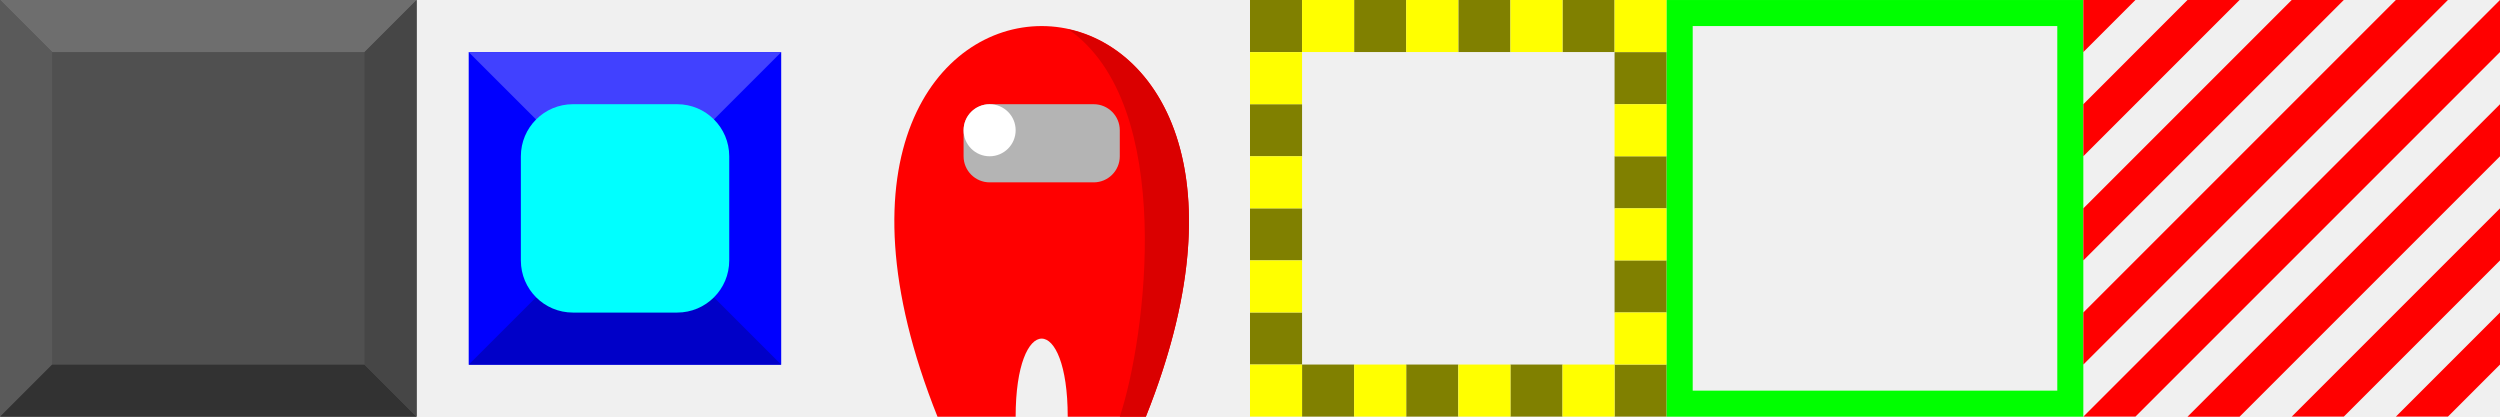
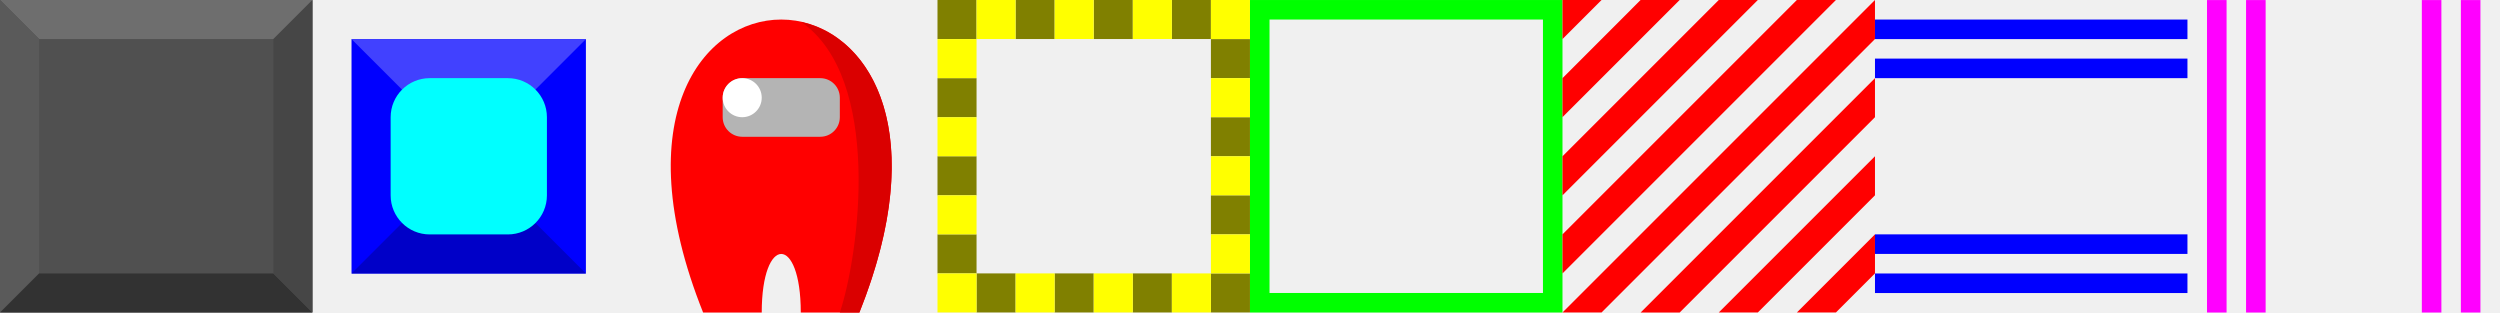
- <svg xmlns="http://www.w3.org/2000/svg" width="96" height="16" viewBox="0 0 25.4 4.233" version="1.1" id="svg8">
+ <svg xmlns="http://www.w3.org/2000/svg" width="128" height="16" viewBox="0 0 33.867 4.233" version="1.1" id="svg8">
  <defs id="defs2" />
  <g id="layer1" transform="translate(6.28e-6,-263.1334)">
    <g id="g901">
      <rect y="263.133" x="0" height="4.233" width="4.233" id="rect817" style="fill:#505050;fill-opacity:1;stroke:none;stroke-width:0.265;stroke-linecap:round;stroke-linejoin:round;stroke-miterlimit:4;stroke-dasharray:none;stroke-opacity:1;paint-order:normal" />
      <path id="path823" d="m 0,263.133 h 4.233 l -0.529,0.529 H 0.529 Z" style="fill:#6e6e6e;fill-opacity:1;stroke:none;stroke-width:0.265;stroke-linecap:butt;stroke-linejoin:miter;stroke-miterlimit:4;stroke-dasharray:none;stroke-opacity:1" />
      <path style="fill:#5a5a5a;fill-opacity:1;stroke:none;stroke-width:0.265;stroke-linecap:butt;stroke-linejoin:miter;stroke-miterlimit:4;stroke-dasharray:none;stroke-opacity:1" d="m -6.28e-6,267.367 3.36e-6,-4.233 0.529,0.529 -2.52e-6,3.175 z" id="path825" />
      <path id="path827" d="M 4.233,267.367 H -2.78e-6 l 0.529,-0.529 H 3.704 Z" style="fill:#323232;fill-opacity:1;stroke:none;stroke-width:0.265;stroke-linecap:butt;stroke-linejoin:miter;stroke-miterlimit:4;stroke-dasharray:none;stroke-opacity:1" />
      <path style="fill:#464646;fill-opacity:1;stroke:none;stroke-width:0.265;stroke-linecap:butt;stroke-linejoin:miter;stroke-miterlimit:4;stroke-dasharray:none;stroke-opacity:1" d="m 4.233,263.133 1.63e-5,4.233 -0.529,-0.529 -1.23e-5,-3.175 z" id="path829" />
    </g>
    <path style="fill:#ff0000;stroke:none;stroke-width:0.265px;stroke-linecap:butt;stroke-linejoin:miter;stroke-opacity:1" d="m 9.525,267.367 c -2.117,-5.292 4.233,-5.292 2.117,0 h -0.794 c 0,-1.058 -0.529,-1.058 -0.529,0 z" id="path837" />
    <rect style="fill:#b4b4b4;fill-opacity:1;stroke:none;stroke-width:0.229;stroke-linecap:round;stroke-linejoin:round;stroke-miterlimit:4;stroke-dasharray:none;stroke-opacity:1;paint-order:normal" id="rect839" width="1.587" height="0.794" x="9.79" y="264.192" rx="0.265" />
    <g id="g925" style="fill:#808000">
      <rect y="263.133" x="12.7" height="0.529" width="0.529" id="rect851" style="fill:#808000;fill-opacity:1;stroke:none;stroke-width:0.529;stroke-linecap:butt;stroke-linejoin:miter;stroke-miterlimit:4;stroke-dasharray:0.529, 0.529;stroke-dashoffset:20;stroke-opacity:1;paint-order:normal" />
      <rect style="fill:#808000;fill-opacity:1;stroke:none;stroke-width:0.529;stroke-linecap:butt;stroke-linejoin:miter;stroke-miterlimit:4;stroke-dasharray:0.529, 0.529;stroke-dashoffset:20;stroke-opacity:1;paint-order:normal" id="rect853" width="0.529" height="0.529" x="13.758" y="263.133" />
      <rect y="263.133" x="14.817" height="0.529" width="0.529" id="rect855" style="fill:#808000;fill-opacity:1;stroke:none;stroke-width:0.529;stroke-linecap:butt;stroke-linejoin:miter;stroke-miterlimit:4;stroke-dasharray:0.529, 0.529;stroke-dashoffset:20;stroke-opacity:1;paint-order:normal" />
      <rect style="fill:#808000;fill-opacity:1;stroke:none;stroke-width:0.529;stroke-linecap:butt;stroke-linejoin:miter;stroke-miterlimit:4;stroke-dasharray:0.529, 0.529;stroke-dashoffset:20;stroke-opacity:1;paint-order:normal" id="rect857" width="0.529" height="0.529" x="15.875" y="263.133" />
      <rect y="263.663" x="16.404" height="0.529" width="0.529" id="rect859" style="fill:#808000;fill-opacity:1;stroke:none;stroke-width:0.529;stroke-linecap:butt;stroke-linejoin:miter;stroke-miterlimit:4;stroke-dasharray:0.529, 0.529;stroke-dashoffset:20;stroke-opacity:1;paint-order:normal" />
      <rect style="fill:#808000;fill-opacity:1;stroke:none;stroke-width:0.529;stroke-linecap:butt;stroke-linejoin:miter;stroke-miterlimit:4;stroke-dasharray:0.529, 0.529;stroke-dashoffset:20;stroke-opacity:1;paint-order:normal" id="rect861" width="0.529" height="0.529" x="16.404" y="264.721" />
      <rect y="265.779" x="16.404" height="0.529" width="0.529" id="rect863" style="fill:#808000;fill-opacity:1;stroke:none;stroke-width:0.529;stroke-linecap:butt;stroke-linejoin:miter;stroke-miterlimit:4;stroke-dasharray:0.529, 0.529;stroke-dashoffset:20;stroke-opacity:1;paint-order:normal" />
      <rect style="fill:#808000;fill-opacity:1;stroke:none;stroke-width:0.529;stroke-linecap:butt;stroke-linejoin:miter;stroke-miterlimit:4;stroke-dasharray:0.529, 0.529;stroke-dashoffset:20;stroke-opacity:1;paint-order:normal" id="rect865" width="0.529" height="0.529" x="16.404" y="266.837" />
      <rect y="264.192" x="12.7" height="0.529" width="0.529" id="rect867" style="fill:#808000;fill-opacity:1;stroke:none;stroke-width:0.529;stroke-linecap:butt;stroke-linejoin:miter;stroke-miterlimit:4;stroke-dasharray:0.529, 0.529;stroke-dashoffset:20;stroke-opacity:1;paint-order:normal" />
      <rect style="fill:#808000;fill-opacity:1;stroke:none;stroke-width:0.529;stroke-linecap:butt;stroke-linejoin:miter;stroke-miterlimit:4;stroke-dasharray:0.529, 0.529;stroke-dashoffset:20;stroke-opacity:1;paint-order:normal" id="rect869" width="0.529" height="0.529" x="12.7" y="265.25" />
      <rect y="266.308" x="12.7" height="0.529" width="0.529" id="rect871" style="fill:#808000;fill-opacity:1;stroke:none;stroke-width:0.529;stroke-linecap:butt;stroke-linejoin:miter;stroke-miterlimit:4;stroke-dasharray:0.529, 0.529;stroke-dashoffset:20;stroke-opacity:1;paint-order:normal" />
      <rect style="fill:#808000;fill-opacity:1;stroke:none;stroke-width:0.529;stroke-linecap:butt;stroke-linejoin:miter;stroke-miterlimit:4;stroke-dasharray:0.529, 0.529;stroke-dashoffset:20;stroke-opacity:1;paint-order:normal" id="rect873" width="0.529" height="0.529" x="13.229" y="266.837" />
      <rect y="266.837" x="14.287" height="0.529" width="0.529" id="rect875" style="fill:#808000;fill-opacity:1;stroke:none;stroke-width:0.529;stroke-linecap:butt;stroke-linejoin:miter;stroke-miterlimit:4;stroke-dasharray:0.529, 0.529;stroke-dashoffset:20;stroke-opacity:1;paint-order:normal" />
      <rect style="fill:#808000;fill-opacity:1;stroke:none;stroke-width:0.529;stroke-linecap:butt;stroke-linejoin:miter;stroke-miterlimit:4;stroke-dasharray:0.529, 0.529;stroke-dashoffset:20;stroke-opacity:1;paint-order:normal" id="rect877" width="0.529" height="0.529" x="15.346" y="266.837" />
    </g>
    <g id="g941">
      <rect style="fill:#ffff00;fill-opacity:1;stroke:none;stroke-width:0.529;stroke-linecap:butt;stroke-linejoin:miter;stroke-miterlimit:4;stroke-dasharray:0.529, 0.529;stroke-dashoffset:20;stroke-opacity:1;paint-order:normal" id="rect879" width="0.529" height="0.529" x="13.229" y="263.133" />
      <rect y="263.133" x="14.287" height="0.529" width="0.529" id="rect881" style="fill:#ffff00;fill-opacity:1;stroke:none;stroke-width:0.529;stroke-linecap:butt;stroke-linejoin:miter;stroke-miterlimit:4;stroke-dasharray:0.529, 0.529;stroke-dashoffset:20;stroke-opacity:1;paint-order:normal" />
      <rect style="fill:#ffff00;fill-opacity:1;stroke:none;stroke-width:0.529;stroke-linecap:butt;stroke-linejoin:miter;stroke-miterlimit:4;stroke-dasharray:0.529, 0.529;stroke-dashoffset:20;stroke-opacity:1;paint-order:normal" id="rect883" width="0.529" height="0.529" x="15.346" y="263.133" />
      <rect y="263.133" x="16.404" height="0.529" width="0.529" id="rect885" style="fill:#ffff00;fill-opacity:1;stroke:none;stroke-width:0.529;stroke-linecap:butt;stroke-linejoin:miter;stroke-miterlimit:4;stroke-dasharray:0.529, 0.529;stroke-dashoffset:20;stroke-opacity:1;paint-order:normal" />
      <rect style="fill:#ffff00;fill-opacity:1;stroke:none;stroke-width:0.529;stroke-linecap:butt;stroke-linejoin:miter;stroke-miterlimit:4;stroke-dasharray:0.529, 0.529;stroke-dashoffset:20;stroke-opacity:1;paint-order:normal" id="rect887" width="0.529" height="0.529" x="16.404" y="264.192" />
      <rect y="265.25" x="16.404" height="0.529" width="0.529" id="rect889" style="fill:#ffff00;fill-opacity:1;stroke:none;stroke-width:0.529;stroke-linecap:butt;stroke-linejoin:miter;stroke-miterlimit:4;stroke-dasharray:0.529, 0.529;stroke-dashoffset:20;stroke-opacity:1;paint-order:normal" />
      <rect style="fill:#ffff00;fill-opacity:1;stroke:none;stroke-width:0.529;stroke-linecap:butt;stroke-linejoin:miter;stroke-miterlimit:4;stroke-dasharray:0.529, 0.529;stroke-dashoffset:20;stroke-opacity:1;paint-order:normal" id="rect891" width="0.529" height="0.529" x="16.404" y="266.308" />
      <rect y="266.837" x="15.875" height="0.529" width="0.529" id="rect893" style="fill:#ffff00;fill-opacity:1;stroke:none;stroke-width:0.529;stroke-linecap:butt;stroke-linejoin:miter;stroke-miterlimit:4;stroke-dasharray:0.529, 0.529;stroke-dashoffset:20;stroke-opacity:1;paint-order:normal" />
      <rect style="fill:#ffff00;fill-opacity:1;stroke:none;stroke-width:0.529;stroke-linecap:butt;stroke-linejoin:miter;stroke-miterlimit:4;stroke-dasharray:0.529, 0.529;stroke-dashoffset:20;stroke-opacity:1;paint-order:normal" id="rect895" width="0.529" height="0.529" x="14.817" y="266.837" />
      <rect y="266.837" x="13.758" height="0.529" width="0.529" id="rect897" style="fill:#ffff00;fill-opacity:1;stroke:none;stroke-width:0.529;stroke-linecap:butt;stroke-linejoin:miter;stroke-miterlimit:4;stroke-dasharray:0.529, 0.529;stroke-dashoffset:20;stroke-opacity:1;paint-order:normal" />
      <rect style="fill:#ffff00;fill-opacity:1;stroke:none;stroke-width:0.529;stroke-linecap:butt;stroke-linejoin:miter;stroke-miterlimit:4;stroke-dasharray:0.529, 0.529;stroke-dashoffset:20;stroke-opacity:1;paint-order:normal" id="rect899" width="0.529" height="0.529" x="12.7" y="266.837" />
      <rect y="265.779" x="12.7" height="0.529" width="0.529" id="rect901" style="fill:#ffff00;fill-opacity:1;stroke:none;stroke-width:0.529;stroke-linecap:butt;stroke-linejoin:miter;stroke-miterlimit:4;stroke-dasharray:0.529, 0.529;stroke-dashoffset:20;stroke-opacity:1;paint-order:normal" />
      <rect style="fill:#ffff00;fill-opacity:1;stroke:none;stroke-width:0.529;stroke-linecap:butt;stroke-linejoin:miter;stroke-miterlimit:4;stroke-dasharray:0.529, 0.529;stroke-dashoffset:20;stroke-opacity:1;paint-order:normal" id="rect903" width="0.529" height="0.529" x="12.7" y="264.721" />
      <rect y="263.663" x="12.7" height="0.529" width="0.529" id="rect905" style="fill:#ffff00;fill-opacity:1;stroke:none;stroke-width:0.529;stroke-linecap:butt;stroke-linejoin:miter;stroke-miterlimit:4;stroke-dasharray:0.529, 0.529;stroke-dashoffset:20;stroke-opacity:1;paint-order:normal" />
    </g>
    <rect rx="0.265" y="264.192" x="9.79" height="0.529" width="0.529" id="rect907" style="fill:#ffffff;fill-opacity:1;stroke:none;stroke-width:0.108;stroke-linecap:round;stroke-linejoin:round;stroke-miterlimit:4;stroke-dasharray:none;stroke-opacity:1;paint-order:normal" />
    <g style="fill:#008000" id="g973" transform="translate(4.233334,-6.349988)">
      <rect style="fill:#008000;fill-opacity:1;stroke:none;stroke-width:0.529;stroke-linecap:butt;stroke-linejoin:miter;stroke-miterlimit:4;stroke-dasharray:0.529, 0.529;stroke-dashoffset:20;stroke-opacity:1;paint-order:normal" id="rect945" width="0.529" height="0.529" x="12.7" y="263.133" />
      <rect y="263.133" x="13.758" height="0.529" width="0.529" id="rect947" style="fill:#008000;fill-opacity:1;stroke:none;stroke-width:0.529;stroke-linecap:butt;stroke-linejoin:miter;stroke-miterlimit:4;stroke-dasharray:0.529, 0.529;stroke-dashoffset:20;stroke-opacity:1;paint-order:normal" />
      <rect style="fill:#008000;fill-opacity:1;stroke:none;stroke-width:0.529;stroke-linecap:butt;stroke-linejoin:miter;stroke-miterlimit:4;stroke-dasharray:0.529, 0.529;stroke-dashoffset:20;stroke-opacity:1;paint-order:normal" id="rect949" width="0.529" height="0.529" x="14.817" y="263.133" />
      <rect y="263.133" x="15.875" height="0.529" width="0.529" id="rect951" style="fill:#008000;fill-opacity:1;stroke:none;stroke-width:0.529;stroke-linecap:butt;stroke-linejoin:miter;stroke-miterlimit:4;stroke-dasharray:0.529, 0.529;stroke-dashoffset:20;stroke-opacity:1;paint-order:normal" />
      <rect style="fill:#008000;fill-opacity:1;stroke:none;stroke-width:0.529;stroke-linecap:butt;stroke-linejoin:miter;stroke-miterlimit:4;stroke-dasharray:0.529, 0.529;stroke-dashoffset:20;stroke-opacity:1;paint-order:normal" id="rect953" width="0.529" height="0.529" x="16.404" y="263.663" />
      <rect y="264.721" x="16.404" height="0.529" width="0.529" id="rect955" style="fill:#008000;fill-opacity:1;stroke:none;stroke-width:0.529;stroke-linecap:butt;stroke-linejoin:miter;stroke-miterlimit:4;stroke-dasharray:0.529, 0.529;stroke-dashoffset:20;stroke-opacity:1;paint-order:normal" />
      <rect style="fill:#008000;fill-opacity:1;stroke:none;stroke-width:0.529;stroke-linecap:butt;stroke-linejoin:miter;stroke-miterlimit:4;stroke-dasharray:0.529, 0.529;stroke-dashoffset:20;stroke-opacity:1;paint-order:normal" id="rect957" width="0.529" height="0.529" x="16.404" y="265.779" />
      <rect y="266.837" x="16.404" height="0.529" width="0.529" id="rect959" style="fill:#008000;fill-opacity:1;stroke:none;stroke-width:0.529;stroke-linecap:butt;stroke-linejoin:miter;stroke-miterlimit:4;stroke-dasharray:0.529, 0.529;stroke-dashoffset:20;stroke-opacity:1;paint-order:normal" />
      <rect style="fill:#008000;fill-opacity:1;stroke:none;stroke-width:0.529;stroke-linecap:butt;stroke-linejoin:miter;stroke-miterlimit:4;stroke-dasharray:0.529, 0.529;stroke-dashoffset:20;stroke-opacity:1;paint-order:normal" id="rect961" width="0.529" height="0.529" x="12.7" y="264.192" />
      <rect y="265.25" x="12.7" height="0.529" width="0.529" id="rect963" style="fill:#008000;fill-opacity:1;stroke:none;stroke-width:0.529;stroke-linecap:butt;stroke-linejoin:miter;stroke-miterlimit:4;stroke-dasharray:0.529, 0.529;stroke-dashoffset:20;stroke-opacity:1;paint-order:normal" />
      <rect style="fill:#008000;fill-opacity:1;stroke:none;stroke-width:0.529;stroke-linecap:butt;stroke-linejoin:miter;stroke-miterlimit:4;stroke-dasharray:0.529, 0.529;stroke-dashoffset:20;stroke-opacity:1;paint-order:normal" id="rect965" width="0.529" height="0.529" x="12.7" y="266.308" />
      <rect y="266.837" x="13.229" height="0.529" width="0.529" id="rect967" style="fill:#008000;fill-opacity:1;stroke:none;stroke-width:0.529;stroke-linecap:butt;stroke-linejoin:miter;stroke-miterlimit:4;stroke-dasharray:0.529, 0.529;stroke-dashoffset:20;stroke-opacity:1;paint-order:normal" />
      <rect style="fill:#008000;fill-opacity:1;stroke:none;stroke-width:0.529;stroke-linecap:butt;stroke-linejoin:miter;stroke-miterlimit:4;stroke-dasharray:0.529, 0.529;stroke-dashoffset:20;stroke-opacity:1;paint-order:normal" id="rect969" width="0.529" height="0.529" x="14.287" y="266.837" />
      <rect y="266.837" x="15.346" height="0.529" width="0.529" id="rect971" style="fill:#008000;fill-opacity:1;stroke:none;stroke-width:0.529;stroke-linecap:butt;stroke-linejoin:miter;stroke-miterlimit:4;stroke-dasharray:0.529, 0.529;stroke-dashoffset:20;stroke-opacity:1;paint-order:normal" />
    </g>
    <g id="g1003" transform="translate(4.233334,-6.349992)" style="fill:#00ff00">
      <rect y="263.133" x="13.229" height="0.529" width="0.529" id="rect975" style="fill:#00ff00;fill-opacity:1;stroke:none;stroke-width:0.529;stroke-linecap:butt;stroke-linejoin:miter;stroke-miterlimit:4;stroke-dasharray:0.529, 0.529;stroke-dashoffset:20;stroke-opacity:1;paint-order:normal" />
      <rect style="fill:#00ff00;fill-opacity:1;stroke:none;stroke-width:0.529;stroke-linecap:butt;stroke-linejoin:miter;stroke-miterlimit:4;stroke-dasharray:0.529, 0.529;stroke-dashoffset:20;stroke-opacity:1;paint-order:normal" id="rect977" width="0.529" height="0.529" x="14.287" y="263.133" />
      <rect y="263.133" x="15.346" height="0.529" width="0.529" id="rect979" style="fill:#00ff00;fill-opacity:1;stroke:none;stroke-width:0.529;stroke-linecap:butt;stroke-linejoin:miter;stroke-miterlimit:4;stroke-dasharray:0.529, 0.529;stroke-dashoffset:20;stroke-opacity:1;paint-order:normal" />
      <rect style="fill:#00ff00;fill-opacity:1;stroke:none;stroke-width:0.529;stroke-linecap:butt;stroke-linejoin:miter;stroke-miterlimit:4;stroke-dasharray:0.529, 0.529;stroke-dashoffset:20;stroke-opacity:1;paint-order:normal" id="rect981" width="0.529" height="0.529" x="16.404" y="263.133" />
      <rect y="264.192" x="16.404" height="0.529" width="0.529" id="rect983" style="fill:#00ff00;fill-opacity:1;stroke:none;stroke-width:0.529;stroke-linecap:butt;stroke-linejoin:miter;stroke-miterlimit:4;stroke-dasharray:0.529, 0.529;stroke-dashoffset:20;stroke-opacity:1;paint-order:normal" />
      <rect style="fill:#00ff00;fill-opacity:1;stroke:none;stroke-width:0.529;stroke-linecap:butt;stroke-linejoin:miter;stroke-miterlimit:4;stroke-dasharray:0.529, 0.529;stroke-dashoffset:20;stroke-opacity:1;paint-order:normal" id="rect985" width="0.529" height="0.529" x="16.404" y="265.25" />
      <rect y="266.308" x="16.404" height="0.529" width="0.529" id="rect987" style="fill:#00ff00;fill-opacity:1;stroke:none;stroke-width:0.529;stroke-linecap:butt;stroke-linejoin:miter;stroke-miterlimit:4;stroke-dasharray:0.529, 0.529;stroke-dashoffset:20;stroke-opacity:1;paint-order:normal" />
      <rect style="fill:#00ff00;fill-opacity:1;stroke:none;stroke-width:0.529;stroke-linecap:butt;stroke-linejoin:miter;stroke-miterlimit:4;stroke-dasharray:0.529, 0.529;stroke-dashoffset:20;stroke-opacity:1;paint-order:normal" id="rect989" width="0.529" height="0.529" x="15.875" y="266.837" />
      <rect y="266.837" x="14.817" height="0.529" width="0.529" id="rect991" style="fill:#00ff00;fill-opacity:1;stroke:none;stroke-width:0.529;stroke-linecap:butt;stroke-linejoin:miter;stroke-miterlimit:4;stroke-dasharray:0.529, 0.529;stroke-dashoffset:20;stroke-opacity:1;paint-order:normal" />
      <rect style="fill:#00ff00;fill-opacity:1;stroke:none;stroke-width:0.529;stroke-linecap:butt;stroke-linejoin:miter;stroke-miterlimit:4;stroke-dasharray:0.529, 0.529;stroke-dashoffset:20;stroke-opacity:1;paint-order:normal" id="rect993" width="0.529" height="0.529" x="13.758" y="266.837" />
      <rect y="266.837" x="12.7" height="0.529" width="0.529" id="rect995" style="fill:#00ff00;fill-opacity:1;stroke:none;stroke-width:0.529;stroke-linecap:butt;stroke-linejoin:miter;stroke-miterlimit:4;stroke-dasharray:0.529, 0.529;stroke-dashoffset:20;stroke-opacity:1;paint-order:normal" />
      <rect style="fill:#00ff00;fill-opacity:1;stroke:none;stroke-width:0.529;stroke-linecap:butt;stroke-linejoin:miter;stroke-miterlimit:4;stroke-dasharray:0.529, 0.529;stroke-dashoffset:20;stroke-opacity:1;paint-order:normal" id="rect997" width="0.529" height="0.529" x="12.7" y="265.779" />
      <rect y="264.721" x="12.7" height="0.529" width="0.529" id="rect999" style="fill:#00ff00;fill-opacity:1;stroke:none;stroke-width:0.529;stroke-linecap:butt;stroke-linejoin:miter;stroke-miterlimit:4;stroke-dasharray:0.529, 0.529;stroke-dashoffset:20;stroke-opacity:1;paint-order:normal" />
      <rect style="fill:#00ff00;fill-opacity:1;stroke:none;stroke-width:0.529;stroke-linecap:butt;stroke-linejoin:miter;stroke-miterlimit:4;stroke-dasharray:0.529, 0.529;stroke-dashoffset:20;stroke-opacity:1;paint-order:normal" id="rect1001" width="0.529" height="0.529" x="12.7" y="263.663" />
    </g>
    <g id="g938">
      <rect y="263.663" x="4.762" height="3.175" width="3.175" id="rect821" style="fill:#0000ff;fill-opacity:1;stroke:none;stroke-width:0.265;stroke-linecap:round;stroke-linejoin:round;stroke-miterlimit:4;stroke-dasharray:none;stroke-opacity:1;paint-order:normal" />
      <path id="path1007" d="m 4.762,263.663 h 3.175 l -1.587,1.587 z" style="fill:#4141ff;fill-opacity:1;stroke:none;stroke-width:0.265px;stroke-linecap:butt;stroke-linejoin:miter;stroke-opacity:1" />
      <path style="fill:#0000c8;fill-opacity:1;stroke:none;stroke-width:0.265px;stroke-linecap:butt;stroke-linejoin:miter;stroke-opacity:1" d="m 4.762,266.838 h 3.175 l -1.587,-1.587 z" id="path1009" />
      <rect rx="0.529" y="264.192" x="5.292" height="2.117" width="2.117" id="rect943" style="fill:#00ffff;fill-opacity:1;stroke:none;stroke-width:0.423;stroke-linecap:butt;stroke-linejoin:miter;stroke-miterlimit:4;stroke-dasharray:0.423, 0.423;stroke-dashoffset:20;stroke-opacity:1;paint-order:normal" />
    </g>
    <path style="fill:#00ff00;fill-opacity:1;stroke:none;stroke-width:2;stroke-linecap:butt;stroke-linejoin:miter;stroke-miterlimit:4;stroke-dasharray:2, 2;stroke-dashoffset:20;stroke-opacity:1;paint-order:normal" d="M 64,0 V 16 H 80 V 0 Z m 1,1 h 14 V 15 h -14 z" transform="matrix(0.2645833,0,0,0.2645833,-6.28e-6,263.1334)" id="rect894" />
    <g id="g2377">
-       <path id="path2353" d="m 21.167,263.133 h 0.529 l -0.529,0.529 z" style="fill:#ff0000;stroke:none;stroke-width:0.265px;stroke-linecap:butt;stroke-linejoin:miter;stroke-opacity:1;fill-opacity:1" />
-       <path id="path2355" d="M 21.167,264.192 22.225,263.133 h 0.529 l -1.587,1.587 v -0.529" style="fill:#ff0000;stroke:none;stroke-width:0.265px;stroke-linecap:butt;stroke-linejoin:miter;stroke-opacity:1;fill-opacity:1" />
+       <path id="path2353" d="m 21.167,263.133 h 0.529 l -0.529,0.529 z" style="fill:#ff0000;fill-opacity:1;stroke:none;stroke-width:0.265px;stroke-linecap:butt;stroke-linejoin:miter;stroke-opacity:1" />
+       <path id="path2355" d="M 21.167,264.192 22.225,263.133 h 0.529 l -1.587,1.587 v -0.529" style="fill:#ff0000;fill-opacity:1;stroke:none;stroke-width:0.265px;stroke-linecap:butt;stroke-linejoin:miter;stroke-opacity:1" />
      <path style="fill:#ff0000;fill-opacity:1;stroke:none;stroke-width:0.265px;stroke-linecap:butt;stroke-linejoin:miter;stroke-opacity:1" d="m 21.167,265.25 2.117,-2.117 h 0.529 l -2.646,2.646 v -0.529" id="path2357" />
      <path id="path2359" d="m 21.167,266.308 3.175,-3.175 h 0.529 l -3.704,3.704 v -0.529" style="fill:#ff0000;fill-opacity:1;stroke:none;stroke-width:0.265px;stroke-linecap:butt;stroke-linejoin:miter;stroke-opacity:1" />
      <path style="fill:#ff0000;fill-opacity:1;stroke:none;stroke-width:0.265px;stroke-linecap:butt;stroke-linejoin:miter;stroke-opacity:1" d="m 25.4,263.133 v 0.529 l -3.704,3.704 h -0.529" id="path2361" />
      <path id="path2363" d="m 25.4,264.192 v 0.529 l -2.646,2.646 H 22.225" style="fill:#ff0000;fill-opacity:1;stroke:none;stroke-width:0.265px;stroke-linecap:butt;stroke-linejoin:miter;stroke-opacity:1" />
      <path style="fill:#ff0000;fill-opacity:1;stroke:none;stroke-width:0.265px;stroke-linecap:butt;stroke-linejoin:miter;stroke-opacity:1" d="m 25.4,265.25 v 0.529 l -1.587,1.587 h -0.529" id="path2365" />
      <path id="path2367" d="m 25.4,266.308 v 0.529 l -0.529,0.529 h -0.529" style="fill:#ff0000;fill-opacity:1;stroke:none;stroke-width:0.265px;stroke-linecap:butt;stroke-linejoin:miter;stroke-opacity:1" />
    </g>
-     <path style="fill:#da0000;stroke:none;stroke-width:1px;stroke-linecap:butt;stroke-linejoin:miter;stroke-opacity:1;fill-opacity:1" d="m 41.025,1.125 c 4.168,2.895 2.975,11.875 1.975,14.875 L 44,16 C 47.656,6.86 44.627,1.911 41.025,1.125 Z" transform="matrix(0.2645833,0,0,0.2645833,-6.28e-6,263.1334)" id="path1039" />
+     <path style="fill:#da0000;fill-opacity:1;stroke:none;stroke-width:1px;stroke-linecap:butt;stroke-linejoin:miter;stroke-opacity:1" d="m 41.025,1.125 c 4.168,2.895 2.975,11.875 1.975,14.875 L 44,16 C 47.656,6.86 44.627,1.911 41.025,1.125 Z" transform="matrix(0.2645833,0,0,0.2645833,-6.28e-6,263.1334)" id="path1039" />
+     <rect style="fill:#0000ff;fill-opacity:1;stroke:none;stroke-width:0.794;stroke-linecap:round;stroke-linejoin:round;stroke-miterlimit:4;stroke-dasharray:none;stroke-dashoffset:0;stroke-opacity:1" id="rect902" width="4.233" height="0.265" x="25.4" y="263.398" />
+     <rect y="263.927" x="25.4" height="0.265" width="4.233" id="rect904" style="fill:#0000ff;fill-opacity:1;stroke:none;stroke-width:0.794;stroke-linecap:round;stroke-linejoin:round;stroke-miterlimit:4;stroke-dasharray:none;stroke-dashoffset:0;stroke-opacity:1" />
+     <rect style="fill:#0000ff;fill-opacity:1;stroke:none;stroke-width:0.794;stroke-linecap:round;stroke-linejoin:round;stroke-miterlimit:4;stroke-dasharray:none;stroke-dashoffset:0;stroke-opacity:1" id="rect906" width="4.233" height="0.265" x="25.4" y="266.838" />
+     <rect y="266.308" x="25.4" height="0.265" width="4.233" id="rect908" style="fill:#0000ff;fill-opacity:1;stroke:none;stroke-width:0.794;stroke-linecap:round;stroke-linejoin:round;stroke-miterlimit:4;stroke-dasharray:none;stroke-dashoffset:0;stroke-opacity:1" />
+     <rect style="fill:#ff00ff;fill-opacity:1;stroke:none;stroke-width:0.794;stroke-linecap:round;stroke-linejoin:round;stroke-miterlimit:4;stroke-dasharray:none;stroke-dashoffset:0;stroke-opacity:1" id="rect910" width="4.233" height="0.265" x="-267.367" y="29.898" transform="rotate(-90)" />
+     <rect transform="rotate(-90)" y="30.427" x="-267.367" height="0.265" width="4.233" id="rect912" style="fill:#ff00ff;fill-opacity:1;stroke:none;stroke-width:0.794;stroke-linecap:round;stroke-linejoin:round;stroke-miterlimit:4;stroke-dasharray:none;stroke-dashoffset:0;stroke-opacity:1" />
+     <rect style="fill:#ff00ff;fill-opacity:1;stroke:none;stroke-width:0.794;stroke-linecap:round;stroke-linejoin:round;stroke-miterlimit:4;stroke-dasharray:none;stroke-dashoffset:0;stroke-opacity:1" id="rect914" width="4.233" height="0.265" x="-267.367" y="33.337" transform="rotate(-90)" />
+     <rect transform="rotate(-90)" y="32.808" x="-267.367" height="0.265" width="4.233" id="rect916" style="fill:#ff00ff;fill-opacity:1;stroke:none;stroke-width:0.794;stroke-linecap:round;stroke-linejoin:round;stroke-miterlimit:4;stroke-dasharray:none;stroke-dashoffset:0;stroke-opacity:1" />
  </g>
</svg>
